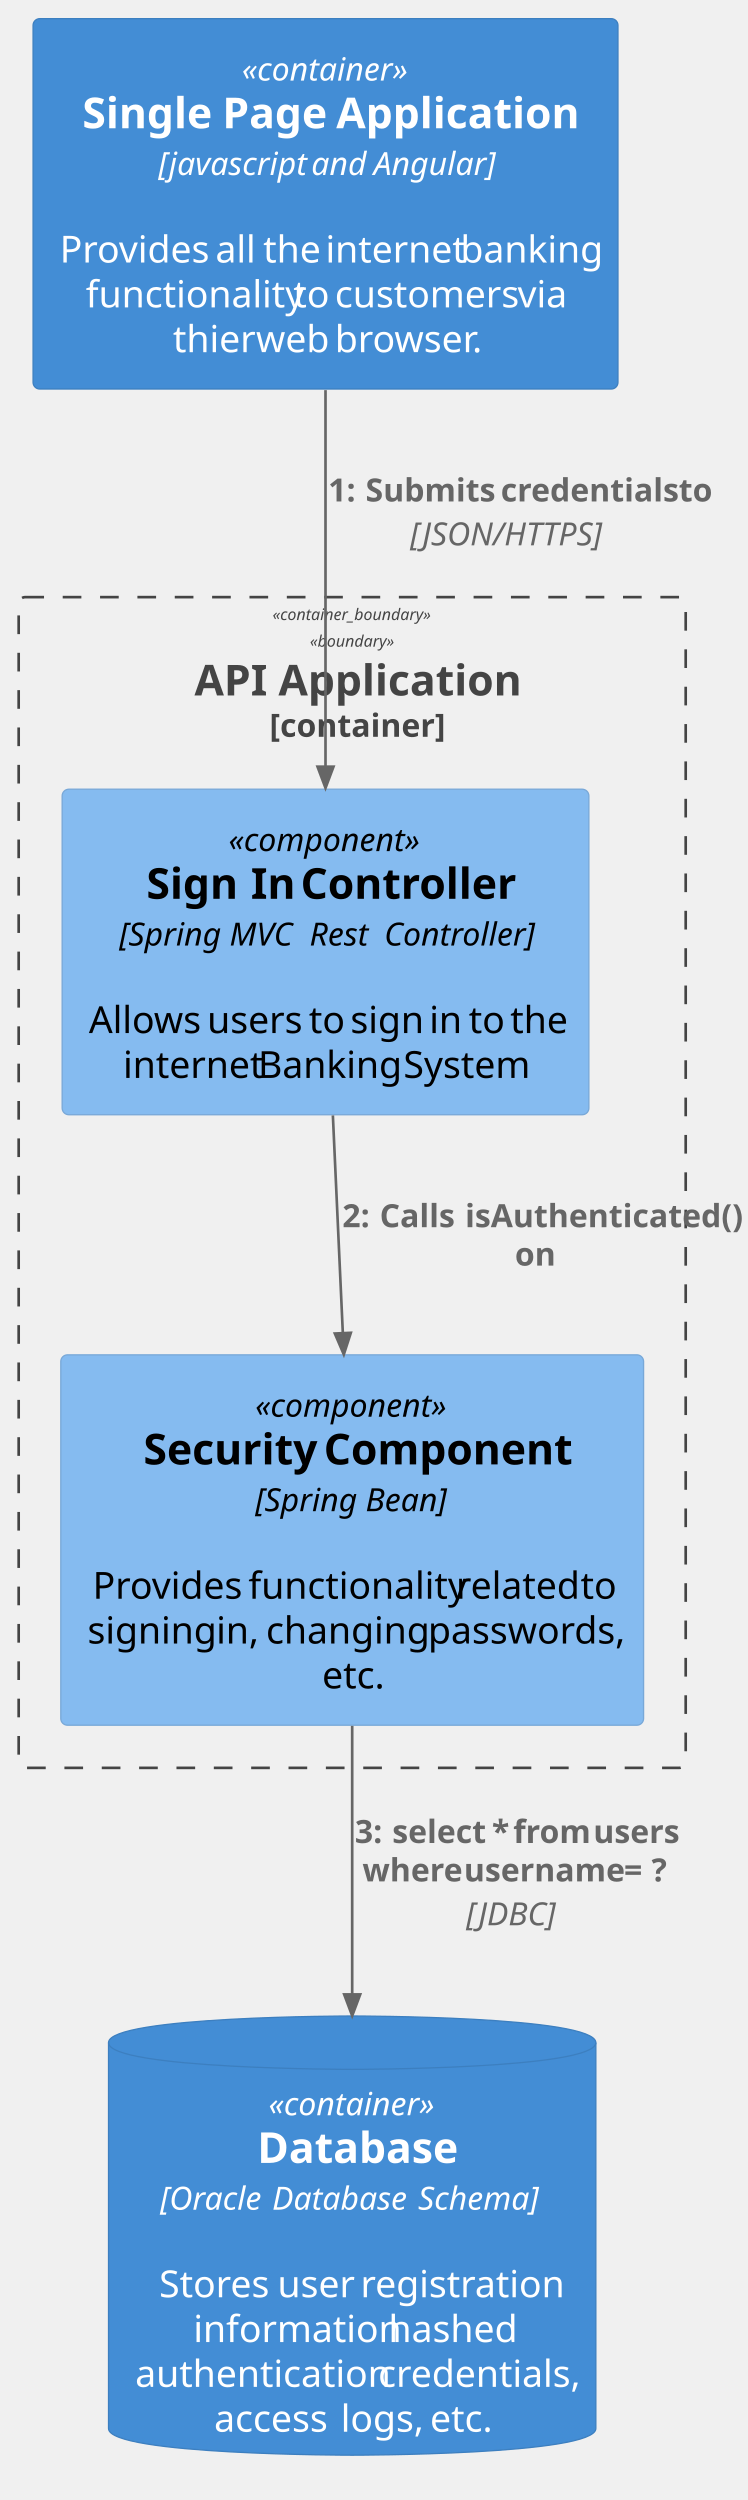
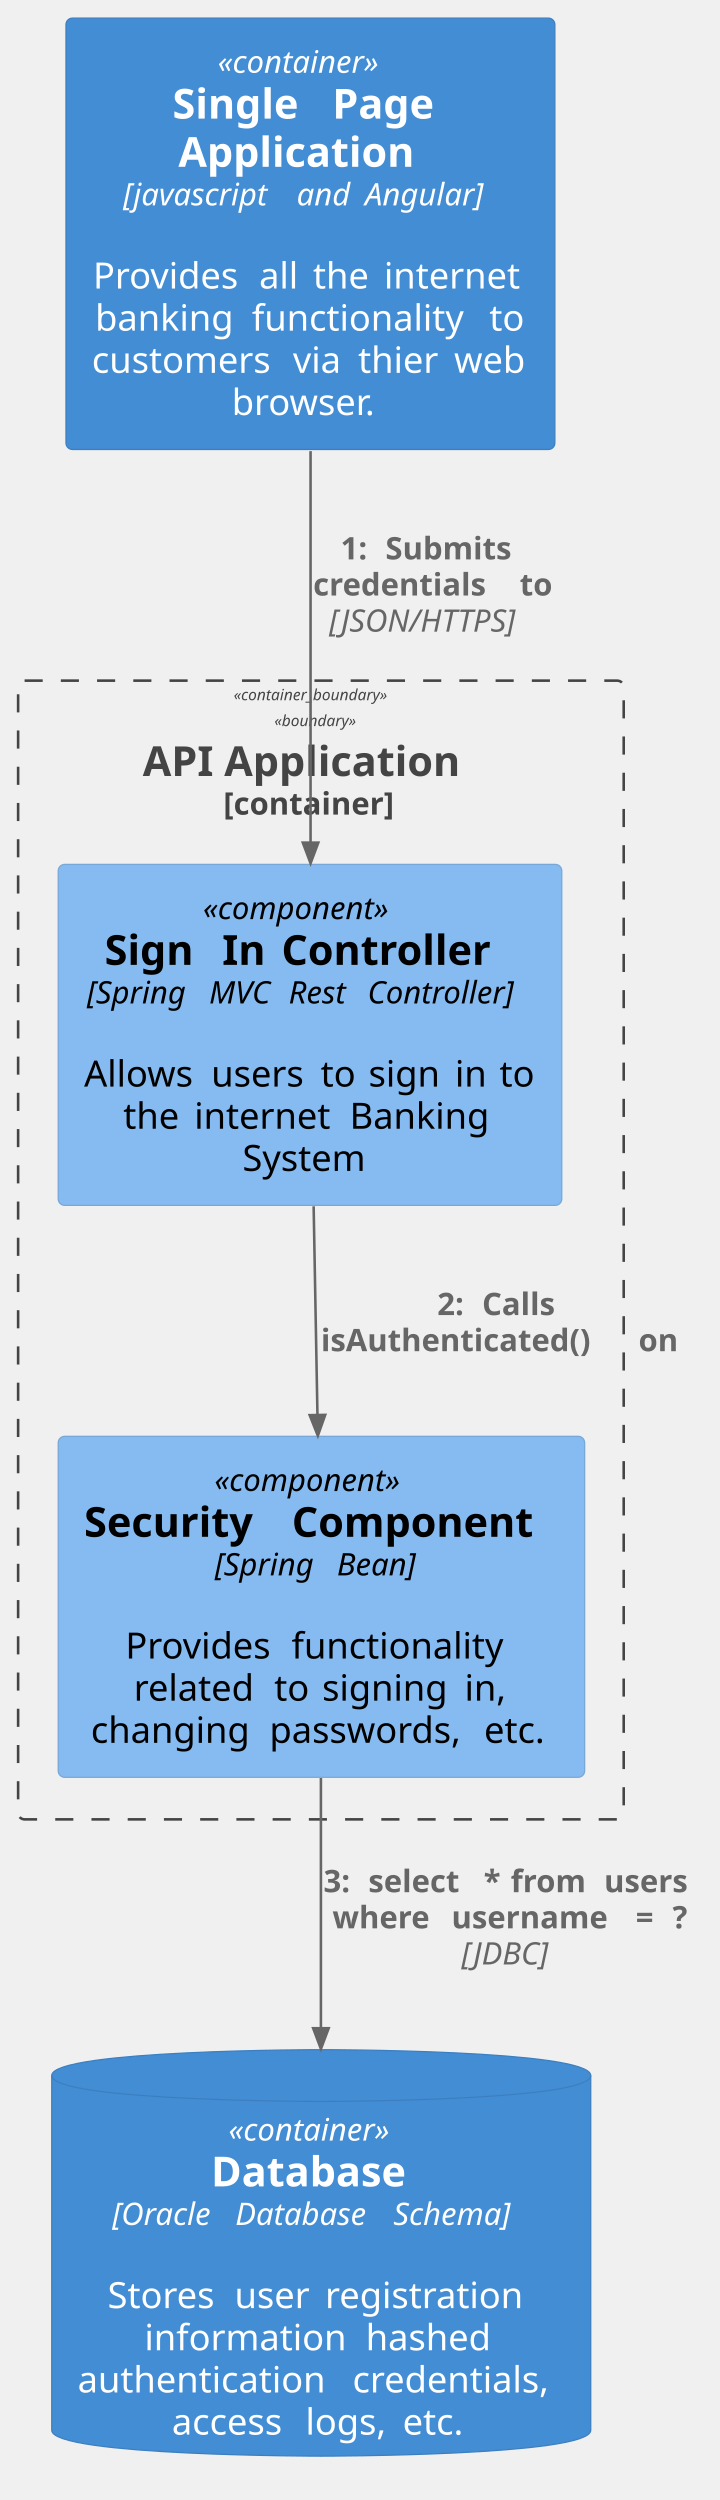
- <svg xmlns="http://www.w3.org/2000/svg" contentStyleType="text/css" data-diagram-type="DESCRIPTION" height="937px" preserveAspectRatio="none" style="width:280px;height:937px;background:#FFFFFF;" version="1.1" viewBox="0 0 280 937" width="280px" zoomAndPan="magnify">
+ <svg xmlns="http://www.w3.org/2000/svg" contentStyleType="text/css" data-diagram-type="DESCRIPTION" height="966px" preserveAspectRatio="none" style="width:278px;height:966px;background:#FFFFFF;" version="1.1" viewBox="0 0 278 966" width="278px" zoomAndPan="magnify">
  <defs />
  <g>
    <g class="cluster" data-entity="bc" data-source-line="1465" data-uid="ent0004" id="cluster_bc">
-       <rect fill="none" height="438.8" rx="2.5" ry="2.5" style="stroke:#444444;stroke-width:1;stroke-dasharray:7.0,7.0;" width="250" x="7" y="223.8" />
-       <text fill="#444444" font-family="sans-serif" font-size="6" font-style="italic" lengthAdjust="spacing" textLength="59.7" x="102.15" y="232.4">«container_boundary»</text>
-       <text fill="#444444" font-family="sans-serif" font-size="6" font-style="italic" lengthAdjust="spacing" textLength="31.686" x="116.157" y="242.4">«boundary»</text>
-       <text fill="#444444" font-family="sans-serif" font-size="16" font-weight="bold" lengthAdjust="spacing" textLength="118.24" x="72.88" y="260.664">API Application</text>
-       <text fill="#444444" font-family="sans-serif" font-size="12" font-weight="bold" lengthAdjust="spacing" textLength="62.004" x="100.998" y="276.148">[container]</text>
+       <rect fill="none" height="440" rx="2.5" ry="2.5" style="stroke:#444444;stroke-width:1;stroke-dasharray:7.0,7.0;" width="234" x="7" y="263" />
+       <text fill="#444444" font-family="sans-serif" font-size="6" font-style="italic" lengthAdjust="spacing" textLength="67.424" x="90.288" y="270.569">«container_boundary»</text>
+       <text fill="#444444" font-family="sans-serif" font-size="6" font-style="italic" lengthAdjust="spacing" textLength="35.994" x="106.003" y="280.569">«boundary»</text>
+       <text fill="#444444" font-family="sans-serif" font-size="16" font-weight="bold" lengthAdjust="spacing" textLength="137.688" x="55.156" y="299.852">API Application</text>
+       <text fill="#444444" font-family="sans-serif" font-size="12" font-weight="bold" lengthAdjust="spacing" textLength="75.416" x="86.292" y="314.764">[container]</text>
    </g>
    <g class="entity" data-entity="signin" data-source-line="63" data-uid="ent0005" id="entity_signin">
-       <rect fill="#85BBF0" height="122" rx="2.5" ry="2.5" style="stroke:#78A8D8;stroke-width:0.5;" width="197.407" x="23.3" y="295.8" />
-       <text fill="#000000" font-family="sans-serif" font-size="12" font-style="italic" lengthAdjust="spacing" textLength="72.709" x="85.649" y="319">«component»</text>
-       <text fill="#000000" font-family="sans-serif" font-size="16" font-weight="bold" lengthAdjust="spacing" textLength="34.672" x="54.883" y="336.864">Sign</text>
-       <text fill="#000000" font-family="sans-serif" font-size="16" font-weight="bold" lengthAdjust="spacing" textLength="4.448" x="89.556" y="336.864"> </text>
-       <text fill="#000000" font-family="sans-serif" font-size="16" font-weight="bold" lengthAdjust="spacing" textLength="14.224" x="94.004" y="336.864">In</text>
-       <text fill="#000000" font-family="sans-serif" font-size="16" font-weight="bold" lengthAdjust="spacing" textLength="4.448" x="108.228" y="336.864"> </text>
-       <text fill="#000000" font-family="sans-serif" font-size="16" font-weight="bold" lengthAdjust="spacing" textLength="76.448" x="112.676" y="336.864">Controller</text>
-       <text fill="#000000" font-family="sans-serif" font-size="12" font-style="italic" lengthAdjust="spacing" textLength="38.016" x="44.651" y="354.4">[Spring</text>
-       <text fill="#000000" font-family="sans-serif" font-size="12" font-style="italic" lengthAdjust="spacing" textLength="3.336" x="82.667" y="354.4"> </text>
-       <text fill="#000000" font-family="sans-serif" font-size="12" font-style="italic" lengthAdjust="spacing" textLength="26.664" x="86.003" y="354.4">MVC</text>
-       <text fill="#000000" font-family="sans-serif" font-size="12" font-style="italic" lengthAdjust="spacing" textLength="3.336" x="112.668" y="354.4"> </text>
-       <text fill="#000000" font-family="sans-serif" font-size="12" font-style="italic" lengthAdjust="spacing" textLength="24.672" x="116.004" y="354.4">Rest</text>
-       <text fill="#000000" font-family="sans-serif" font-size="12" font-style="italic" lengthAdjust="spacing" textLength="3.336" x="140.676" y="354.4"> </text>
-       <text fill="#000000" font-family="sans-serif" font-size="12" font-style="italic" lengthAdjust="spacing" textLength="55.344" x="144.012" y="354.4">Controller]</text>
-       <text fill="#000000" font-family="sans-serif" font-size="14" lengthAdjust="spacing" textLength="3.892" x="120.058" y="370.406"> </text>
-       <text fill="#000000" font-family="sans-serif" font-size="14" lengthAdjust="spacing" textLength="40.446" x="33.3" y="387.206">Allows</text>
-       <text fill="#000000" font-family="sans-serif" font-size="14" lengthAdjust="spacing" textLength="3.892" x="73.746" y="387.206"> </text>
-       <text fill="#000000" font-family="sans-serif" font-size="14" lengthAdjust="spacing" textLength="34.23" x="77.638" y="387.206">users</text>
-       <text fill="#000000" font-family="sans-serif" font-size="14" lengthAdjust="spacing" textLength="3.892" x="111.868" y="387.206"> </text>
-       <text fill="#000000" font-family="sans-serif" font-size="14" lengthAdjust="spacing" textLength="11.676" x="115.76" y="387.206">to</text>
-       <text fill="#000000" font-family="sans-serif" font-size="14" lengthAdjust="spacing" textLength="3.892" x="127.436" y="387.206"> </text>
-       <text fill="#000000" font-family="sans-serif" font-size="14" lengthAdjust="spacing" textLength="25.676" x="131.328" y="387.206">sign</text>
-       <text fill="#000000" font-family="sans-serif" font-size="14" lengthAdjust="spacing" textLength="3.892" x="157.004" y="387.206"> </text>
-       <text fill="#000000" font-family="sans-serif" font-size="14" lengthAdjust="spacing" textLength="10.892" x="160.895" y="387.206">in</text>
-       <text fill="#000000" font-family="sans-serif" font-size="14" lengthAdjust="spacing" textLength="3.892" x="171.787" y="387.206"> </text>
-       <text fill="#000000" font-family="sans-serif" font-size="14" lengthAdjust="spacing" textLength="11.676" x="175.679" y="387.206">to</text>
-       <text fill="#000000" font-family="sans-serif" font-size="14" lengthAdjust="spacing" textLength="3.892" x="187.355" y="387.206"> </text>
-       <text fill="#000000" font-family="sans-serif" font-size="14" lengthAdjust="spacing" textLength="19.46" x="191.247" y="387.206">the</text>
-       <text fill="#000000" font-family="sans-serif" font-size="14" lengthAdjust="spacing" textLength="46.69" x="46.138" y="404.006">internet</text>
-       <text fill="#000000" font-family="sans-serif" font-size="14" lengthAdjust="spacing" textLength="3.892" x="92.828" y="404.006"> </text>
-       <text fill="#000000" font-family="sans-serif" font-size="14" lengthAdjust="spacing" textLength="50.582" x="96.72" y="404.006">Banking</text>
-       <text fill="#000000" font-family="sans-serif" font-size="14" lengthAdjust="spacing" textLength="3.892" x="147.302" y="404.006"> </text>
-       <text fill="#000000" font-family="sans-serif" font-size="14" lengthAdjust="spacing" textLength="46.676" x="151.194" y="404.006">System</text>
+       <rect fill="#85BBF0" height="131.75" rx="2.5" ry="2.5" style="stroke:#78A8D8;stroke-width:0.5;" width="194.562" x="22.5" y="334" />
+       <text fill="#000000" font-family="sans-serif" font-size="12" font-style="italic" lengthAdjust="spacing" textLength="82.699" x="78.432" y="355.139">«component»</text>
+       <text fill="#000000" font-family="sans-serif" font-size="16" font-weight="bold" lengthAdjust="spacing" textLength="39.852" x="40.43" y="372.82">Sign</text>
+       <text fill="#000000" font-family="sans-serif" font-size="16" font-weight="bold" lengthAdjust="spacing" textLength="5.57" x="80.281" y="372.82"> </text>
+       <text fill="#000000" font-family="sans-serif" font-size="16" font-weight="bold" lengthAdjust="spacing" textLength="17.344" x="85.852" y="372.82">In</text>
+       <text fill="#000000" font-family="sans-serif" font-size="16" font-weight="bold" lengthAdjust="spacing" textLength="5.57" x="103.195" y="372.82"> </text>
+       <text fill="#000000" font-family="sans-serif" font-size="16" font-weight="bold" lengthAdjust="spacing" textLength="90.367" x="108.766" y="372.82">Controller</text>
+       <text fill="#000000" font-family="sans-serif" font-size="12" font-style="italic" lengthAdjust="spacing" textLength="43.406" x="33.56" y="387.732">[Spring</text>
+       <text fill="#000000" font-family="sans-serif" font-size="12" font-style="italic" lengthAdjust="spacing" textLength="3.814" x="76.967" y="387.732"> </text>
+       <text fill="#000000" font-family="sans-serif" font-size="12" font-style="italic" lengthAdjust="spacing" textLength="26.941" x="80.781" y="387.732">MVC</text>
+       <text fill="#000000" font-family="sans-serif" font-size="12" font-style="italic" lengthAdjust="spacing" textLength="3.814" x="107.723" y="387.732"> </text>
+       <text fill="#000000" font-family="sans-serif" font-size="12" font-style="italic" lengthAdjust="spacing" textLength="26.678" x="111.537" y="387.732">Rest</text>
+       <text fill="#000000" font-family="sans-serif" font-size="12" font-style="italic" lengthAdjust="spacing" textLength="3.814" x="138.215" y="387.732"> </text>
+       <text fill="#000000" font-family="sans-serif" font-size="12" font-style="italic" lengthAdjust="spacing" textLength="63.973" x="142.029" y="387.732">Controller]</text>
+       <text fill="#000000" font-family="sans-serif" font-size="14" lengthAdjust="spacing" textLength="4.45" x="117.556" y="403.558"> </text>
+       <text fill="#000000" font-family="sans-serif" font-size="14" lengthAdjust="spacing" textLength="44.666" x="32.5" y="419.854">Allows</text>
+       <text fill="#000000" font-family="sans-serif" font-size="14" lengthAdjust="spacing" textLength="4.45" x="77.166" y="419.854"> </text>
+       <text fill="#000000" font-family="sans-serif" font-size="14" lengthAdjust="spacing" textLength="37.83" x="81.616" y="419.854">users</text>
+       <text fill="#000000" font-family="sans-serif" font-size="14" lengthAdjust="spacing" textLength="4.45" x="119.446" y="419.854"> </text>
+       <text fill="#000000" font-family="sans-serif" font-size="14" lengthAdjust="spacing" textLength="14.055" x="123.897" y="419.854">to</text>
+       <text fill="#000000" font-family="sans-serif" font-size="14" lengthAdjust="spacing" textLength="4.45" x="137.951" y="419.854"> </text>
+       <text fill="#000000" font-family="sans-serif" font-size="14" lengthAdjust="spacing" textLength="28.943" x="142.401" y="419.854">sign</text>
+       <text fill="#000000" font-family="sans-serif" font-size="14" lengthAdjust="spacing" textLength="4.45" x="171.345" y="419.854"> </text>
+       <text fill="#000000" font-family="sans-serif" font-size="14" lengthAdjust="spacing" textLength="12.763" x="175.795" y="419.854">in</text>
+       <text fill="#000000" font-family="sans-serif" font-size="14" lengthAdjust="spacing" textLength="4.45" x="188.558" y="419.854"> </text>
+       <text fill="#000000" font-family="sans-serif" font-size="14" lengthAdjust="spacing" textLength="14.055" x="193.008" y="419.854">to</text>
+       <text fill="#000000" font-family="sans-serif" font-size="14" lengthAdjust="spacing" textLength="22.976" x="47.638" y="436.151">the</text>
+       <text fill="#000000" font-family="sans-serif" font-size="14" lengthAdjust="spacing" textLength="4.45" x="70.614" y="436.151"> </text>
+       <text fill="#000000" font-family="sans-serif" font-size="14" lengthAdjust="spacing" textLength="55.597" x="75.064" y="436.151">internet</text>
+       <text fill="#000000" font-family="sans-serif" font-size="14" lengthAdjust="spacing" textLength="4.45" x="130.661" y="436.151"> </text>
+       <text fill="#000000" font-family="sans-serif" font-size="14" lengthAdjust="spacing" textLength="56.813" x="135.111" y="436.151">Banking</text>
+       <text fill="#000000" font-family="sans-serif" font-size="14" lengthAdjust="spacing" textLength="52.206" x="93.678" y="452.448">System</text>
    </g>
    <g class="entity" data-entity="security" data-source-line="63" data-uid="ent0006" id="entity_security">
-       <rect fill="#85BBF0" height="138.8" rx="2.5" ry="2.5" style="stroke:#78A8D8;stroke-width:0.5;" width="218.421" x="22.79" y="507.8" />
-       <text fill="#000000" font-family="sans-serif" font-size="12" font-style="italic" lengthAdjust="spacing" textLength="72.709" x="95.646" y="531">«component»</text>
-       <text fill="#000000" font-family="sans-serif" font-size="16" font-weight="bold" lengthAdjust="spacing" textLength="63.136" x="53.768" y="548.864">Security</text>
-       <text fill="#000000" font-family="sans-serif" font-size="16" font-weight="bold" lengthAdjust="spacing" textLength="4.448" x="116.904" y="548.864"> </text>
-       <text fill="#000000" font-family="sans-serif" font-size="16" font-weight="bold" lengthAdjust="spacing" textLength="88.88" x="121.353" y="548.864">Component</text>
-       <text fill="#000000" font-family="sans-serif" font-size="12" font-style="italic" lengthAdjust="spacing" textLength="38.016" x="95.646" y="566.4">[Spring</text>
-       <text fill="#000000" font-family="sans-serif" font-size="12" font-style="italic" lengthAdjust="spacing" textLength="3.336" x="133.663" y="566.4"> </text>
-       <text fill="#000000" font-family="sans-serif" font-size="12" font-style="italic" lengthAdjust="spacing" textLength="31.356" x="136.999" y="566.4">Bean]</text>
-       <text fill="#000000" font-family="sans-serif" font-size="14" lengthAdjust="spacing" textLength="3.892" x="130.055" y="582.406"> </text>
-       <text fill="#000000" font-family="sans-serif" font-size="14" lengthAdjust="spacing" textLength="54.46" x="34.736" y="599.206">Provides</text>
-       <text fill="#000000" font-family="sans-serif" font-size="14" lengthAdjust="spacing" textLength="3.892" x="89.196" y="599.206"> </text>
-       <text fill="#000000" font-family="sans-serif" font-size="14" lengthAdjust="spacing" textLength="73.92" x="93.088" y="599.206">functionality</text>
-       <text fill="#000000" font-family="sans-serif" font-size="14" lengthAdjust="spacing" textLength="3.892" x="167.007" y="599.206"> </text>
-       <text fill="#000000" font-family="sans-serif" font-size="14" lengthAdjust="spacing" textLength="42.798" x="170.899" y="599.206">related</text>
-       <text fill="#000000" font-family="sans-serif" font-size="14" lengthAdjust="spacing" textLength="3.892" x="213.697" y="599.206"> </text>
-       <text fill="#000000" font-family="sans-serif" font-size="14" lengthAdjust="spacing" textLength="11.676" x="217.589" y="599.206">to</text>
-       <text fill="#000000" font-family="sans-serif" font-size="14" lengthAdjust="spacing" textLength="44.352" x="32.79" y="616.006">signing</text>
-       <text fill="#000000" font-family="sans-serif" font-size="14" lengthAdjust="spacing" textLength="3.892" x="77.142" y="616.006"> </text>
-       <text fill="#000000" font-family="sans-serif" font-size="14" lengthAdjust="spacing" textLength="14.784" x="81.034" y="616.006">in,</text>
-       <text fill="#000000" font-family="sans-serif" font-size="14" lengthAdjust="spacing" textLength="3.892" x="95.818" y="616.006"> </text>
-       <text fill="#000000" font-family="sans-serif" font-size="14" lengthAdjust="spacing" textLength="56.812" x="99.71" y="616.006">changing</text>
-       <text fill="#000000" font-family="sans-serif" font-size="14" lengthAdjust="spacing" textLength="3.892" x="156.522" y="616.006"> </text>
-       <text fill="#000000" font-family="sans-serif" font-size="14" lengthAdjust="spacing" textLength="70.798" x="160.413" y="616.006">passwords,</text>
-       <text fill="#000000" font-family="sans-serif" font-size="14" lengthAdjust="spacing" textLength="22.568" x="120.717" y="632.806">etc.</text>
+       <rect fill="#85BBF0" height="131.75" rx="2.5" ry="2.5" style="stroke:#78A8D8;stroke-width:0.5;" width="203.406" x="22.5" y="555" />
+       <text fill="#000000" font-family="sans-serif" font-size="12" font-style="italic" lengthAdjust="spacing" textLength="82.699" x="82.853" y="576.139">«component»</text>
+       <text fill="#000000" font-family="sans-serif" font-size="16" font-weight="bold" lengthAdjust="spacing" textLength="74.703" x="32.5" y="593.82">Security</text>
+       <text fill="#000000" font-family="sans-serif" font-size="16" font-weight="bold" lengthAdjust="spacing" textLength="5.57" x="107.203" y="593.82"> </text>
+       <text fill="#000000" font-family="sans-serif" font-size="16" font-weight="bold" lengthAdjust="spacing" textLength="103.133" x="112.773" y="593.82">Component</text>
+       <text fill="#000000" font-family="sans-serif" font-size="12" font-style="italic" lengthAdjust="spacing" textLength="43.406" x="82.965" y="608.732">[Spring</text>
+       <text fill="#000000" font-family="sans-serif" font-size="12" font-style="italic" lengthAdjust="spacing" textLength="3.814" x="126.371" y="608.732"> </text>
+       <text fill="#000000" font-family="sans-serif" font-size="12" font-style="italic" lengthAdjust="spacing" textLength="35.256" x="130.185" y="608.732">Bean]</text>
+       <text fill="#000000" font-family="sans-serif" font-size="14" lengthAdjust="spacing" textLength="4.45" x="121.978" y="624.558"> </text>
+       <text fill="#000000" font-family="sans-serif" font-size="14" lengthAdjust="spacing" textLength="59.732" x="48.451" y="640.855">Provides</text>
+       <text fill="#000000" font-family="sans-serif" font-size="14" lengthAdjust="spacing" textLength="4.45" x="108.183" y="640.855"> </text>
+       <text fill="#000000" font-family="sans-serif" font-size="14" lengthAdjust="spacing" textLength="87.322" x="112.633" y="640.855">functionality</text>
+       <text fill="#000000" font-family="sans-serif" font-size="14" lengthAdjust="spacing" textLength="49.827" x="51.684" y="657.151">related</text>
+       <text fill="#000000" font-family="sans-serif" font-size="14" lengthAdjust="spacing" textLength="4.45" x="101.511" y="657.151"> </text>
+       <text fill="#000000" font-family="sans-serif" font-size="14" lengthAdjust="spacing" textLength="14.055" x="105.961" y="657.151">to</text>
+       <text fill="#000000" font-family="sans-serif" font-size="14" lengthAdjust="spacing" textLength="4.45" x="120.016" y="657.151"> </text>
+       <text fill="#000000" font-family="sans-serif" font-size="14" lengthAdjust="spacing" textLength="50.593" x="124.466" y="657.151">signing</text>
+       <text fill="#000000" font-family="sans-serif" font-size="14" lengthAdjust="spacing" textLength="4.45" x="175.059" y="657.151"> </text>
+       <text fill="#000000" font-family="sans-serif" font-size="14" lengthAdjust="spacing" textLength="17.213" x="179.509" y="657.151">in,</text>
+       <text fill="#000000" font-family="sans-serif" font-size="14" lengthAdjust="spacing" textLength="64.559" x="35.121" y="673.448">changing</text>
+       <text fill="#000000" font-family="sans-serif" font-size="14" lengthAdjust="spacing" textLength="4.45" x="99.679" y="673.448"> </text>
+       <text fill="#000000" font-family="sans-serif" font-size="14" lengthAdjust="spacing" textLength="78.456" x="104.129" y="673.448">passwords,</text>
+       <text fill="#000000" font-family="sans-serif" font-size="14" lengthAdjust="spacing" textLength="4.45" x="182.585" y="673.448"> </text>
+       <text fill="#000000" font-family="sans-serif" font-size="14" lengthAdjust="spacing" textLength="26.25" x="187.036" y="673.448">etc.</text>
    </g>
    <g class="entity" data-entity="spa" data-source-line="71" data-uid="ent0002" id="entity_spa">
-       <rect fill="#438DD5" height="138.8" rx="2.5" ry="2.5" style="stroke:#3C7FC0;stroke-width:0.5;" width="219.205" x="12.4" y="7" />
-       <text fill="#FFFFFF" font-family="sans-serif" font-size="12" font-style="italic" lengthAdjust="spacing" textLength="62.7" x="90.652" y="30.2">«container»</text>
-       <text fill="#FFFFFF" font-family="sans-serif" font-size="16" font-weight="bold" lengthAdjust="spacing" textLength="48.016" x="30.866" y="48.064">Single</text>
-       <text fill="#FFFFFF" font-family="sans-serif" font-size="16" font-weight="bold" lengthAdjust="spacing" textLength="4.448" x="78.882" y="48.064"> </text>
-       <text fill="#FFFFFF" font-family="sans-serif" font-size="16" font-weight="bold" lengthAdjust="spacing" textLength="38.24" x="83.331" y="48.064">Page</text>
-       <text fill="#FFFFFF" font-family="sans-serif" font-size="16" font-weight="bold" lengthAdjust="spacing" textLength="4.448" x="121.571" y="48.064"> </text>
-       <text fill="#FFFFFF" font-family="sans-serif" font-size="16" font-weight="bold" lengthAdjust="spacing" textLength="87.12" x="126.019" y="48.064">Application</text>
-       <text fill="#FFFFFF" font-family="sans-serif" font-size="12" font-style="italic" lengthAdjust="spacing" textLength="54.012" x="59.308" y="65.6">[javascript</text>
-       <text fill="#FFFFFF" font-family="sans-serif" font-size="12" font-style="italic" lengthAdjust="spacing" textLength="3.336" x="113.32" y="65.6"> </text>
-       <text fill="#FFFFFF" font-family="sans-serif" font-size="12" font-style="italic" lengthAdjust="spacing" textLength="20.016" x="116.657" y="65.6">and</text>
-       <text fill="#FFFFFF" font-family="sans-serif" font-size="12" font-style="italic" lengthAdjust="spacing" textLength="3.336" x="136.673" y="65.6"> </text>
-       <text fill="#FFFFFF" font-family="sans-serif" font-size="12" font-style="italic" lengthAdjust="spacing" textLength="44.688" x="140.009" y="65.6">Angular]</text>
-       <text fill="#FFFFFF" font-family="sans-serif" font-size="14" lengthAdjust="spacing" textLength="3.892" x="120.057" y="81.606"> </text>
-       <text fill="#FFFFFF" font-family="sans-serif" font-size="14" lengthAdjust="spacing" textLength="54.46" x="22.4" y="98.406">Provides</text>
-       <text fill="#FFFFFF" font-family="sans-serif" font-size="14" lengthAdjust="spacing" textLength="3.892" x="76.86" y="98.406"> </text>
-       <text fill="#FFFFFF" font-family="sans-serif" font-size="14" lengthAdjust="spacing" textLength="14" x="80.752" y="98.406">all</text>
-       <text fill="#FFFFFF" font-family="sans-serif" font-size="14" lengthAdjust="spacing" textLength="3.892" x="94.752" y="98.406"> </text>
-       <text fill="#FFFFFF" font-family="sans-serif" font-size="14" lengthAdjust="spacing" textLength="19.46" x="98.644" y="98.406">the</text>
-       <text fill="#FFFFFF" font-family="sans-serif" font-size="14" lengthAdjust="spacing" textLength="3.892" x="118.104" y="98.406"> </text>
-       <text fill="#FFFFFF" font-family="sans-serif" font-size="14" lengthAdjust="spacing" textLength="46.69" x="121.996" y="98.406">internet</text>
-       <text fill="#FFFFFF" font-family="sans-serif" font-size="14" lengthAdjust="spacing" textLength="3.892" x="168.685" y="98.406"> </text>
-       <text fill="#FFFFFF" font-family="sans-serif" font-size="14" lengthAdjust="spacing" textLength="49.028" x="172.577" y="98.406">banking</text>
-       <text fill="#FFFFFF" font-family="sans-serif" font-size="14" lengthAdjust="spacing" textLength="73.92" x="32.137" y="115.206">functionality</text>
-       <text fill="#FFFFFF" font-family="sans-serif" font-size="14" lengthAdjust="spacing" textLength="3.892" x="106.057" y="115.206"> </text>
-       <text fill="#FFFFFF" font-family="sans-serif" font-size="14" lengthAdjust="spacing" textLength="11.676" x="109.949" y="115.206">to</text>
-       <text fill="#FFFFFF" font-family="sans-serif" font-size="14" lengthAdjust="spacing" textLength="3.892" x="121.625" y="115.206"> </text>
-       <text fill="#FFFFFF" font-family="sans-serif" font-size="14" lengthAdjust="spacing" textLength="64.568" x="125.517" y="115.206">customers</text>
-       <text fill="#FFFFFF" font-family="sans-serif" font-size="14" lengthAdjust="spacing" textLength="3.892" x="190.084" y="115.206"> </text>
-       <text fill="#FFFFFF" font-family="sans-serif" font-size="14" lengthAdjust="spacing" textLength="17.892" x="193.976" y="115.206">via</text>
-       <text fill="#FFFFFF" font-family="sans-serif" font-size="14" lengthAdjust="spacing" textLength="27.23" x="64.82" y="132.006">thier</text>
-       <text fill="#FFFFFF" font-family="sans-serif" font-size="14" lengthAdjust="spacing" textLength="3.892" x="92.05" y="132.006"> </text>
-       <text fill="#FFFFFF" font-family="sans-serif" font-size="14" lengthAdjust="spacing" textLength="25.676" x="95.942" y="132.006">web</text>
-       <text fill="#FFFFFF" font-family="sans-serif" font-size="14" lengthAdjust="spacing" textLength="3.892" x="121.618" y="132.006"> </text>
-       <text fill="#FFFFFF" font-family="sans-serif" font-size="14" lengthAdjust="spacing" textLength="53.676" x="125.51" y="132.006">browser.</text>
+       <rect fill="#438DD5" height="166.672" rx="2.5" ry="2.5" style="stroke:#3C7FC0;stroke-width:0.5;" width="188.895" x="25.5" y="7" />
+       <text fill="#FFFFFF" font-family="sans-serif" font-size="12" font-style="italic" lengthAdjust="spacing" textLength="71.672" x="84.112" y="28.139">«container»</text>
+       <text fill="#FFFFFF" font-family="sans-serif" font-size="16" font-weight="bold" lengthAdjust="spacing" textLength="56.188" x="66.655" y="45.82">Single</text>
+       <text fill="#FFFFFF" font-family="sans-serif" font-size="16" font-weight="bold" lengthAdjust="spacing" textLength="5.57" x="122.842" y="45.82"> </text>
+       <text fill="#FFFFFF" font-family="sans-serif" font-size="16" font-weight="bold" lengthAdjust="spacing" textLength="44.828" x="128.413" y="45.82">Page</text>
+       <text fill="#FFFFFF" font-family="sans-serif" font-size="16" font-weight="bold" lengthAdjust="spacing" textLength="102.055" x="68.92" y="64.445">Application</text>
+       <text fill="#FFFFFF" font-family="sans-serif" font-size="12" font-style="italic" lengthAdjust="spacing" textLength="63.264" x="47.544" y="79.357">[javascript</text>
+       <text fill="#FFFFFF" font-family="sans-serif" font-size="12" font-style="italic" lengthAdjust="spacing" textLength="3.814" x="110.807" y="79.357"> </text>
+       <text fill="#FFFFFF" font-family="sans-serif" font-size="12" font-style="italic" lengthAdjust="spacing" textLength="22.576" x="114.622" y="79.357">and</text>
+       <text fill="#FFFFFF" font-family="sans-serif" font-size="12" font-style="italic" lengthAdjust="spacing" textLength="3.814" x="137.198" y="79.357"> </text>
+       <text fill="#FFFFFF" font-family="sans-serif" font-size="12" font-style="italic" lengthAdjust="spacing" textLength="51.34" x="141.012" y="79.357">Angular]</text>
+       <text fill="#FFFFFF" font-family="sans-serif" font-size="14" lengthAdjust="spacing" textLength="4.45" x="117.723" y="95.183"> </text>
+       <text fill="#FFFFFF" font-family="sans-serif" font-size="14" lengthAdjust="spacing" textLength="59.732" x="35.941" y="111.48">Provides</text>
+       <text fill="#FFFFFF" font-family="sans-serif" font-size="14" lengthAdjust="spacing" textLength="4.45" x="95.673" y="111.48"> </text>
+       <text fill="#FFFFFF" font-family="sans-serif" font-size="14" lengthAdjust="spacing" textLength="16.358" x="100.124" y="111.48">all</text>
+       <text fill="#FFFFFF" font-family="sans-serif" font-size="14" lengthAdjust="spacing" textLength="4.45" x="116.482" y="111.48"> </text>
+       <text fill="#FFFFFF" font-family="sans-serif" font-size="14" lengthAdjust="spacing" textLength="22.976" x="120.932" y="111.48">the</text>
+       <text fill="#FFFFFF" font-family="sans-serif" font-size="14" lengthAdjust="spacing" textLength="4.45" x="143.908" y="111.48"> </text>
+       <text fill="#FFFFFF" font-family="sans-serif" font-size="14" lengthAdjust="spacing" textLength="55.597" x="148.358" y="111.48">internet</text>
+       <text fill="#FFFFFF" font-family="sans-serif" font-size="14" lengthAdjust="spacing" textLength="56.096" x="36.761" y="127.776">banking</text>
+       <text fill="#FFFFFF" font-family="sans-serif" font-size="14" lengthAdjust="spacing" textLength="4.45" x="92.857" y="127.776"> </text>
+       <text fill="#FFFFFF" font-family="sans-serif" font-size="14" lengthAdjust="spacing" textLength="87.322" x="97.307" y="127.776">functionality</text>
+       <text fill="#FFFFFF" font-family="sans-serif" font-size="14" lengthAdjust="spacing" textLength="4.45" x="184.629" y="127.776"> </text>
+       <text fill="#FFFFFF" font-family="sans-serif" font-size="14" lengthAdjust="spacing" textLength="14.055" x="189.08" y="127.776">to</text>
+       <text fill="#FFFFFF" font-family="sans-serif" font-size="14" lengthAdjust="spacing" textLength="73.22" x="35.5" y="144.073">customers</text>
+       <text fill="#FFFFFF" font-family="sans-serif" font-size="14" lengthAdjust="spacing" textLength="4.45" x="108.72" y="144.073"> </text>
+       <text fill="#FFFFFF" font-family="sans-serif" font-size="14" lengthAdjust="spacing" textLength="20.754" x="113.17" y="144.073">via</text>
+       <text fill="#FFFFFF" font-family="sans-serif" font-size="14" lengthAdjust="spacing" textLength="4.45" x="133.924" y="144.073"> </text>
+       <text fill="#FFFFFF" font-family="sans-serif" font-size="14" lengthAdjust="spacing" textLength="32.621" x="138.374" y="144.073">thier</text>
+       <text fill="#FFFFFF" font-family="sans-serif" font-size="14" lengthAdjust="spacing" textLength="4.45" x="170.995" y="144.073"> </text>
+       <text fill="#FFFFFF" font-family="sans-serif" font-size="14" lengthAdjust="spacing" textLength="28.95" x="175.445" y="144.073">web</text>
+       <text fill="#FFFFFF" font-family="sans-serif" font-size="14" lengthAdjust="spacing" textLength="60.772" x="89.562" y="160.37">browser.</text>
    </g>
    <g class="entity" data-entity="db" data-source-line="75" data-uid="ent0003" id="entity_db">
-       <path d="M40.68,765.6 C40.68,755.6 131.999,755.6 131.999,755.6 C131.999,755.6 223.317,755.6 223.317,765.6 L223.317,910.2 C223.317,920.2 131.999,920.2 131.999,920.2 C131.999,920.2 40.68,920.2 40.68,910.2 L40.68,765.6" fill="#438DD5" style="stroke:#3C7FC0;stroke-width:0.5;" />
-       <path d="M40.68,765.6 C40.68,775.6 131.999,775.6 131.999,775.6 C131.999,775.6 223.317,775.6 223.317,765.6" fill="none" style="stroke:#3C7FC0;stroke-width:0.5;" />
-       <text fill="#FFFFFF" font-family="sans-serif" font-size="12" font-style="italic" lengthAdjust="spacing" textLength="62.7" x="100.648" y="792.8">«container»</text>
-       <text fill="#FFFFFF" font-family="sans-serif" font-size="16" font-weight="bold" lengthAdjust="spacing" textLength="71.136" x="96.431" y="810.664">Database</text>
-       <text fill="#FFFFFF" font-family="sans-serif" font-size="12" font-style="italic" lengthAdjust="spacing" textLength="38.676" x="59.968" y="828.2">[Oracle</text>
-       <text fill="#FFFFFF" font-family="sans-serif" font-size="12" font-style="italic" lengthAdjust="spacing" textLength="3.336" x="98.644" y="828.2"> </text>
-       <text fill="#FFFFFF" font-family="sans-serif" font-size="12" font-style="italic" lengthAdjust="spacing" textLength="51.36" x="101.98" y="828.2">Database</text>
-       <text fill="#FFFFFF" font-family="sans-serif" font-size="12" font-style="italic" lengthAdjust="spacing" textLength="3.336" x="153.341" y="828.2"> </text>
-       <text fill="#FFFFFF" font-family="sans-serif" font-size="12" font-style="italic" lengthAdjust="spacing" textLength="47.352" x="156.677" y="828.2">Schema]</text>
-       <text fill="#FFFFFF" font-family="sans-serif" font-size="14" lengthAdjust="spacing" textLength="3.892" x="130.053" y="844.206"> </text>
-       <text fill="#FFFFFF" font-family="sans-serif" font-size="14" lengthAdjust="spacing" textLength="40.46" x="59.64" y="861.006">Stores</text>
-       <text fill="#FFFFFF" font-family="sans-serif" font-size="14" lengthAdjust="spacing" textLength="3.892" x="100.1" y="861.006"> </text>
-       <text fill="#FFFFFF" font-family="sans-serif" font-size="14" lengthAdjust="spacing" textLength="27.23" x="103.992" y="861.006">user</text>
-       <text fill="#FFFFFF" font-family="sans-serif" font-size="14" lengthAdjust="spacing" textLength="3.892" x="131.222" y="861.006"> </text>
-       <text fill="#FFFFFF" font-family="sans-serif" font-size="14" lengthAdjust="spacing" textLength="69.244" x="135.114" y="861.006">registration</text>
-       <text fill="#FFFFFF" font-family="sans-serif" font-size="14" lengthAdjust="spacing" textLength="69.244" x="72.471" y="877.806">information</text>
-       <text fill="#FFFFFF" font-family="sans-serif" font-size="14" lengthAdjust="spacing" textLength="3.892" x="141.715" y="877.806"> </text>
-       <text fill="#FFFFFF" font-family="sans-serif" font-size="14" lengthAdjust="spacing" textLength="45.92" x="145.607" y="877.806">hashed</text>
-       <text fill="#FFFFFF" font-family="sans-serif" font-size="14" lengthAdjust="spacing" textLength="87.164" x="50.68" y="894.606">authentication</text>
-       <text fill="#FFFFFF" font-family="sans-serif" font-size="14" lengthAdjust="spacing" textLength="3.892" x="137.844" y="894.606"> </text>
-       <text fill="#FFFFFF" font-family="sans-serif" font-size="14" lengthAdjust="spacing" textLength="71.582" x="141.736" y="894.606">credentials,</text>
-       <text fill="#FFFFFF" font-family="sans-serif" font-size="14" lengthAdjust="spacing" textLength="43.568" x="80.255" y="911.406">access</text>
-       <text fill="#FFFFFF" font-family="sans-serif" font-size="14" lengthAdjust="spacing" textLength="3.892" x="123.823" y="911.406"> </text>
-       <text fill="#FFFFFF" font-family="sans-serif" font-size="14" lengthAdjust="spacing" textLength="29.568" x="127.715" y="911.406">logs,</text>
-       <text fill="#FFFFFF" font-family="sans-serif" font-size="14" lengthAdjust="spacing" textLength="3.892" x="157.282" y="911.406"> </text>
-       <text fill="#FFFFFF" font-family="sans-serif" font-size="14" lengthAdjust="spacing" textLength="22.568" x="161.174" y="911.406">etc.</text>
+       <path d="M20,802 C20,792 124.127,792 124.127,792 C124.127,792 228.255,792 228.255,802 L228.255,939.047 C228.255,949.047 124.127,949.047 124.127,949.047 C124.127,949.047 20,949.047 20,939.047 L20,802" fill="#438DD5" style="stroke:#3C7FC0;stroke-width:0.5;" />
+       <path d="M20,802 C20,812 124.127,812 124.127,812 C124.127,812 228.255,812 228.255,802" fill="none" style="stroke:#3C7FC0;stroke-width:0.5;" />
+       <text fill="#FFFFFF" font-family="sans-serif" font-size="12" font-style="italic" lengthAdjust="spacing" textLength="71.672" x="88.291" y="827.139">«container»</text>
+       <text fill="#FFFFFF" font-family="sans-serif" font-size="16" font-weight="bold" lengthAdjust="spacing" textLength="85.148" x="81.553" y="844.82">Database</text>
+       <text fill="#FFFFFF" font-family="sans-serif" font-size="12" font-style="italic" lengthAdjust="spacing" textLength="43.728" x="43.356" y="859.732">[Oracle</text>
+       <text fill="#FFFFFF" font-family="sans-serif" font-size="12" font-style="italic" lengthAdjust="spacing" textLength="3.814" x="87.085" y="859.732"> </text>
+       <text fill="#FFFFFF" font-family="sans-serif" font-size="12" font-style="italic" lengthAdjust="spacing" textLength="57.258" x="90.899" y="859.732">Database</text>
+       <text fill="#FFFFFF" font-family="sans-serif" font-size="12" font-style="italic" lengthAdjust="spacing" textLength="3.814" x="148.157" y="859.732"> </text>
+       <text fill="#FFFFFF" font-family="sans-serif" font-size="12" font-style="italic" lengthAdjust="spacing" textLength="52.928" x="151.971" y="859.732">Schema]</text>
+       <text fill="#FFFFFF" font-family="sans-serif" font-size="14" lengthAdjust="spacing" textLength="4.45" x="121.902" y="875.558"> </text>
+       <text fill="#FFFFFF" font-family="sans-serif" font-size="14" lengthAdjust="spacing" textLength="44.605" x="41.566" y="891.855">Stores</text>
+       <text fill="#FFFFFF" font-family="sans-serif" font-size="14" lengthAdjust="spacing" textLength="4.45" x="86.171" y="891.855"> </text>
+       <text fill="#FFFFFF" font-family="sans-serif" font-size="14" lengthAdjust="spacing" textLength="30.536" x="90.621" y="891.855">user</text>
+       <text fill="#FFFFFF" font-family="sans-serif" font-size="14" lengthAdjust="spacing" textLength="4.45" x="121.157" y="891.855"> </text>
+       <text fill="#FFFFFF" font-family="sans-serif" font-size="14" lengthAdjust="spacing" textLength="81.081" x="125.607" y="891.855">registration</text>
+       <text fill="#FFFFFF" font-family="sans-serif" font-size="14" lengthAdjust="spacing" textLength="81.047" x="55.819" y="908.151">information</text>
+       <text fill="#FFFFFF" font-family="sans-serif" font-size="14" lengthAdjust="spacing" textLength="4.45" x="136.866" y="908.151"> </text>
+       <text fill="#FFFFFF" font-family="sans-serif" font-size="14" lengthAdjust="spacing" textLength="51.119" x="141.316" y="908.151">hashed</text>
+       <text fill="#FFFFFF" font-family="sans-serif" font-size="14" lengthAdjust="spacing" textLength="101.773" x="30" y="924.448">authentication</text>
+       <text fill="#FFFFFF" font-family="sans-serif" font-size="14" lengthAdjust="spacing" textLength="4.45" x="131.773" y="924.448"> </text>
+       <text fill="#FFFFFF" font-family="sans-serif" font-size="14" lengthAdjust="spacing" textLength="82.031" x="136.224" y="924.448">credentials,</text>
+       <text fill="#FFFFFF" font-family="sans-serif" font-size="14" lengthAdjust="spacing" textLength="47.175" x="66.422" y="940.745">access</text>
+       <text fill="#FFFFFF" font-family="sans-serif" font-size="14" lengthAdjust="spacing" textLength="4.45" x="113.597" y="940.745"> </text>
+       <text fill="#FFFFFF" font-family="sans-serif" font-size="14" lengthAdjust="spacing" textLength="33.086" x="118.047" y="940.745">logs,</text>
+       <text fill="#FFFFFF" font-family="sans-serif" font-size="14" lengthAdjust="spacing" textLength="4.45" x="151.133" y="940.745"> </text>
+       <text fill="#FFFFFF" font-family="sans-serif" font-size="14" lengthAdjust="spacing" textLength="26.25" x="155.583" y="940.745">etc.</text>
    </g>
    <g class="link" data-entity-1="spa" data-entity-2="signin" data-source-line="35" data-uid="lnk7" id="link_spa_signin">
-       <path d="M122,146.22 C122,191.95 122,243.43 122,287.34" fill="none" id="spa-to-signin" style="stroke:#666666;stroke-width:1;" />
-       <polygon fill="#666666" points="122,295.34,125,287.34,119,287.34,122,295.34" style="stroke:#666666;stroke-width:1;" />
-       <text fill="#666666" font-family="sans-serif" font-size="12" font-weight="bold" lengthAdjust="spacing" textLength="10.668" x="123" y="187.948">1:</text>
-       <text fill="#666666" font-family="sans-serif" font-size="12" font-weight="bold" lengthAdjust="spacing" textLength="3.336" x="133.668" y="187.948"> </text>
-       <text fill="#666666" font-family="sans-serif" font-size="12" font-weight="bold" lengthAdjust="spacing" textLength="47.34" x="137.004" y="187.948">Submits</text>
-       <text fill="#666666" font-family="sans-serif" font-size="12" font-weight="bold" lengthAdjust="spacing" textLength="3.336" x="184.344" y="187.948"> </text>
-       <text fill="#666666" font-family="sans-serif" font-size="12" font-weight="bold" lengthAdjust="spacing" textLength="63.36" x="187.68" y="187.948">credentials</text>
-       <text fill="#666666" font-family="sans-serif" font-size="12" font-weight="bold" lengthAdjust="spacing" textLength="3.336" x="251.041" y="187.948"> </text>
-       <text fill="#666666" font-family="sans-serif" font-size="12" font-weight="bold" lengthAdjust="spacing" textLength="11.328" x="254.377" y="187.948">to</text>
-       <text fill="#666666" font-family="sans-serif" font-size="12" font-style="italic" lengthAdjust="spacing" textLength="81.349" x="153.678" y="204.4">[JSON/HTTPS]</text>
+       <path d="M120,174.31 C120,224.29 120,279.09 120,325.58" fill="none" id="spa-to-signin" style="stroke:#666666;stroke-width:1;" />
+       <polygon fill="#666666" points="120,333.58,123,325.58,117,325.58,120,333.58" style="stroke:#666666;stroke-width:1;" />
+       <text fill="#666666" font-family="sans-serif" font-size="12" font-weight="bold" lengthAdjust="spacing" textLength="13.148" x="131.602" y="216.139">1:</text>
+       <text fill="#666666" font-family="sans-serif" font-size="12" font-weight="bold" lengthAdjust="spacing" textLength="4.178" x="144.751" y="216.139"> </text>
+       <text fill="#666666" font-family="sans-serif" font-size="12" font-weight="bold" lengthAdjust="spacing" textLength="55.272" x="148.929" y="216.139">Submits</text>
+       <text fill="#666666" font-family="sans-serif" font-size="12" font-weight="bold" lengthAdjust="spacing" textLength="75.644" x="121" y="230.107">credentials</text>
+       <text fill="#666666" font-family="sans-serif" font-size="12" font-weight="bold" lengthAdjust="spacing" textLength="4.178" x="196.644" y="230.107"> </text>
+       <text fill="#666666" font-family="sans-serif" font-size="12" font-weight="bold" lengthAdjust="spacing" textLength="13.98" x="200.822" y="230.107">to</text>
+       <text fill="#666666" font-family="sans-serif" font-size="12" font-style="italic" lengthAdjust="spacing" textLength="81.522" x="127.141" y="244.076">[JSON/HTTPS]</text>
    </g>
    <g class="link" data-entity-1="signin" data-entity-2="security" data-source-line="35" data-uid="lnk8" id="link_signin_security">
-       <path d="M124.76,418.06 C126.03,445.83 127.186,470.948 128.495,499.668" fill="none" id="signin-to-security" style="stroke:#666666;stroke-width:1;" />
-       <polygon fill="#666666" points="128.86,507.66,131.492,499.532,125.499,499.805,128.86,507.66" style="stroke:#666666;stroke-width:1;" />
-       <text fill="#666666" font-family="sans-serif" font-size="12" font-weight="bold" lengthAdjust="spacing" textLength="10.668" x="128.3" y="459.948">2:</text>
-       <text fill="#666666" font-family="sans-serif" font-size="12" font-weight="bold" lengthAdjust="spacing" textLength="3.336" x="138.968" y="459.948"> </text>
-       <text fill="#666666" font-family="sans-serif" font-size="12" font-weight="bold" lengthAdjust="spacing" textLength="28.68" x="142.304" y="459.948">Calls</text>
-       <text fill="#666666" font-family="sans-serif" font-size="12" font-weight="bold" lengthAdjust="spacing" textLength="3.336" x="170.984" y="459.948"> </text>
-       <text fill="#666666" font-family="sans-serif" font-size="12" font-weight="bold" lengthAdjust="spacing" textLength="98.005" x="174.32" y="459.948">isAuthenticated()</text>
-       <text fill="#666666" font-family="sans-serif" font-size="12" font-weight="bold" lengthAdjust="spacing" textLength="14.664" x="192.981" y="474.348">on</text>
+       <path d="M121.19,466.11 C121.7,494.11 122.154,518.751 122.664,546.761" fill="none" id="signin-to-security" style="stroke:#666666;stroke-width:1;" />
+       <polygon fill="#666666" points="122.81,554.76,125.664,546.707,119.665,546.816,122.81,554.76" style="stroke:#666666;stroke-width:1;" />
+       <text fill="#666666" font-family="sans-serif" font-size="12" font-weight="bold" lengthAdjust="spacing" textLength="13.148" x="168.953" y="508.139">2:</text>
+       <text fill="#666666" font-family="sans-serif" font-size="12" font-weight="bold" lengthAdjust="spacing" textLength="4.178" x="182.102" y="508.139"> </text>
+       <text fill="#666666" font-family="sans-serif" font-size="12" font-weight="bold" lengthAdjust="spacing" textLength="32.273" x="186.279" y="508.139">Calls</text>
+       <text fill="#666666" font-family="sans-serif" font-size="12" font-weight="bold" lengthAdjust="spacing" textLength="118.541" x="124" y="522.107">isAuthenticated()</text>
+       <text fill="#666666" font-family="sans-serif" font-size="12" font-weight="bold" lengthAdjust="spacing" textLength="4.178" x="242.541" y="522.107"> </text>
+       <text fill="#666666" font-family="sans-serif" font-size="12" font-weight="bold" lengthAdjust="spacing" textLength="16.787" x="246.719" y="522.107">on</text>
    </g>
    <g class="link" data-entity-1="security" data-entity-2="db" data-source-line="35" data-uid="lnk9" id="link_security_db">
-       <path d="M132,646.85 C132,680.23 132,712.58 132,747.51" fill="none" id="security-to-db" style="stroke:#666666;stroke-width:1;" />
-       <polygon fill="#666666" points="132,755.51,135,747.51,129,747.51,132,755.51" style="stroke:#666666;stroke-width:1;" />
-       <text fill="#666666" font-family="sans-serif" font-size="12" font-weight="bold" lengthAdjust="spacing" textLength="10.668" x="133" y="690.748">3:</text>
-       <text fill="#666666" font-family="sans-serif" font-size="12" font-weight="bold" lengthAdjust="spacing" textLength="3.336" x="143.668" y="690.748"> </text>
-       <text fill="#666666" font-family="sans-serif" font-size="12" font-weight="bold" lengthAdjust="spacing" textLength="34.02" x="147.004" y="690.748">select</text>
-       <text fill="#666666" font-family="sans-serif" font-size="12" font-weight="bold" lengthAdjust="spacing" textLength="3.336" x="181.024" y="690.748"> </text>
-       <text fill="#666666" font-family="sans-serif" font-size="12" font-weight="bold" lengthAdjust="spacing" textLength="4.668" x="184.36" y="690.748">*</text>
-       <text fill="#666666" font-family="sans-serif" font-size="12" font-weight="bold" lengthAdjust="spacing" textLength="3.336" x="189.028" y="690.748"> </text>
-       <text fill="#666666" font-family="sans-serif" font-size="12" font-weight="bold" lengthAdjust="spacing" textLength="26.664" x="192.364" y="690.748">from</text>
-       <text fill="#666666" font-family="sans-serif" font-size="12" font-weight="bold" lengthAdjust="spacing" textLength="3.336" x="219.029" y="690.748"> </text>
-       <text fill="#666666" font-family="sans-serif" font-size="12" font-weight="bold" lengthAdjust="spacing" textLength="32.016" x="222.365" y="690.748">users</text>
-       <text fill="#666666" font-family="sans-serif" font-size="12" font-weight="bold" lengthAdjust="spacing" textLength="34.68" x="135.832" y="705.148">where</text>
-       <text fill="#666666" font-family="sans-serif" font-size="12" font-weight="bold" lengthAdjust="spacing" textLength="3.336" x="170.512" y="705.148"> </text>
-       <text fill="#666666" font-family="sans-serif" font-size="12" font-weight="bold" lengthAdjust="spacing" textLength="56.688" x="173.848" y="705.148">username</text>
-       <text fill="#666666" font-family="sans-serif" font-size="12" font-weight="bold" lengthAdjust="spacing" textLength="3.336" x="230.537" y="705.148"> </text>
-       <text fill="#666666" font-family="sans-serif" font-size="12" font-weight="bold" lengthAdjust="spacing" textLength="7.008" x="233.873" y="705.148">=</text>
-       <text fill="#666666" font-family="sans-serif" font-size="12" font-weight="bold" lengthAdjust="spacing" textLength="3.336" x="240.881" y="705.148"> </text>
-       <text fill="#666666" font-family="sans-serif" font-size="12" font-weight="bold" lengthAdjust="spacing" textLength="7.332" x="244.217" y="705.148">?</text>
-       <text fill="#666666" font-family="sans-serif" font-size="12" font-style="italic" lengthAdjust="spacing" textLength="38.004" x="174.688" y="721.6">[JDBC]</text>
+       <path d="M124,687.03 C124,719.11 124,750.05 124,783.7" fill="none" id="security-to-db" style="stroke:#666666;stroke-width:1;" />
+       <polygon fill="#666666" points="124,791.7,127,783.7,121,783.7,124,791.7" style="stroke:#666666;stroke-width:1;" />
+       <text fill="#666666" font-family="sans-serif" font-size="12" font-weight="bold" lengthAdjust="spacing" textLength="13.148" x="125" y="731.139">3:</text>
+       <text fill="#666666" font-family="sans-serif" font-size="12" font-weight="bold" lengthAdjust="spacing" textLength="4.178" x="138.148" y="731.139"> </text>
+       <text fill="#666666" font-family="sans-serif" font-size="12" font-weight="bold" lengthAdjust="spacing" textLength="40.383" x="142.326" y="731.139">select</text>
+       <text fill="#666666" font-family="sans-serif" font-size="12" font-weight="bold" lengthAdjust="spacing" textLength="4.178" x="182.709" y="731.139"> </text>
+       <text fill="#666666" font-family="sans-serif" font-size="12" font-weight="bold" lengthAdjust="spacing" textLength="6.275" x="186.887" y="731.139">*</text>
+       <text fill="#666666" font-family="sans-serif" font-size="12" font-weight="bold" lengthAdjust="spacing" textLength="4.178" x="193.162" y="731.139"> </text>
+       <text fill="#666666" font-family="sans-serif" font-size="12" font-weight="bold" lengthAdjust="spacing" textLength="31.887" x="197.34" y="731.139">from</text>
+       <text fill="#666666" font-family="sans-serif" font-size="12" font-weight="bold" lengthAdjust="spacing" textLength="4.178" x="229.227" y="731.139"> </text>
+       <text fill="#666666" font-family="sans-serif" font-size="12" font-weight="bold" lengthAdjust="spacing" textLength="36.885" x="233.404" y="731.139">users</text>
+       <text fill="#666666" font-family="sans-serif" font-size="12" font-weight="bold" lengthAdjust="spacing" textLength="41.824" x="128.445" y="745.107">where</text>
+       <text fill="#666666" font-family="sans-serif" font-size="12" font-weight="bold" lengthAdjust="spacing" textLength="4.178" x="170.269" y="745.107"> </text>
+       <text fill="#666666" font-family="sans-serif" font-size="12" font-weight="bold" lengthAdjust="spacing" textLength="67.025" x="174.447" y="745.107">username</text>
+       <text fill="#666666" font-family="sans-serif" font-size="12" font-weight="bold" lengthAdjust="spacing" textLength="4.178" x="241.473" y="745.107"> </text>
+       <text fill="#666666" font-family="sans-serif" font-size="12" font-weight="bold" lengthAdjust="spacing" textLength="10.055" x="245.65" y="745.107">=</text>
+       <text fill="#666666" font-family="sans-serif" font-size="12" font-weight="bold" lengthAdjust="spacing" textLength="4.178" x="255.705" y="745.107"> </text>
+       <text fill="#666666" font-family="sans-serif" font-size="12" font-weight="bold" lengthAdjust="spacing" textLength="6.961" x="259.883" y="745.107">?</text>
+       <text fill="#666666" font-family="sans-serif" font-size="12" font-style="italic" lengthAdjust="spacing" textLength="38.754" x="178.268" y="759.076">[JDBC]</text>
    </g>
  </g>
</svg>
